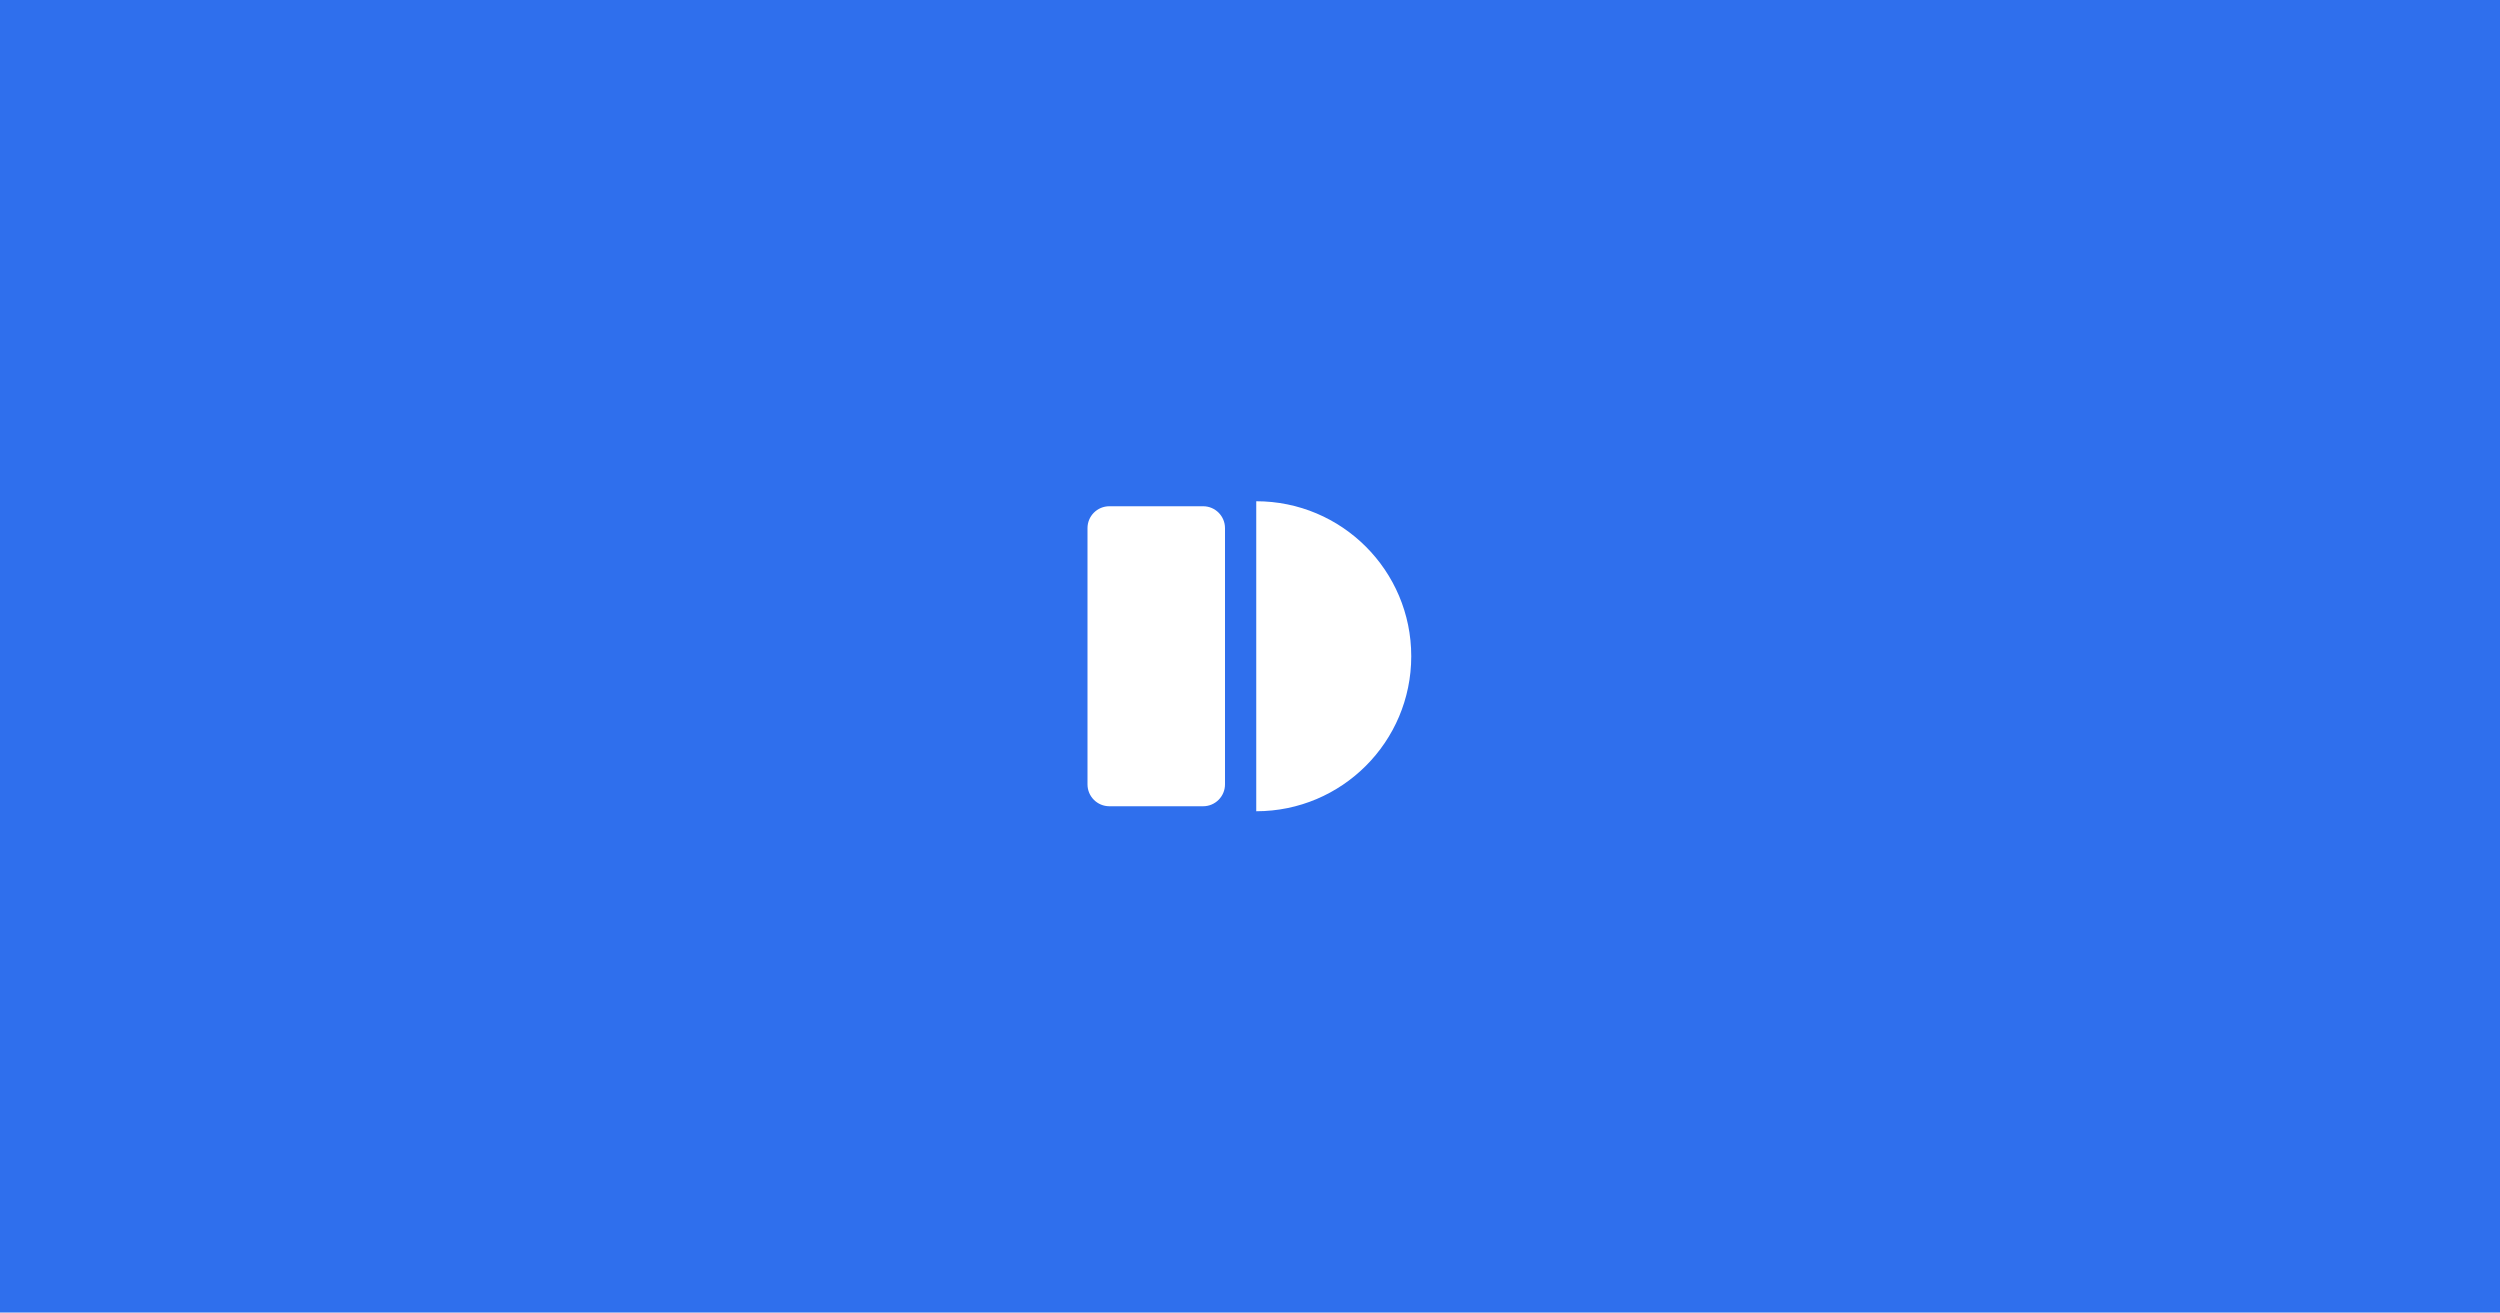
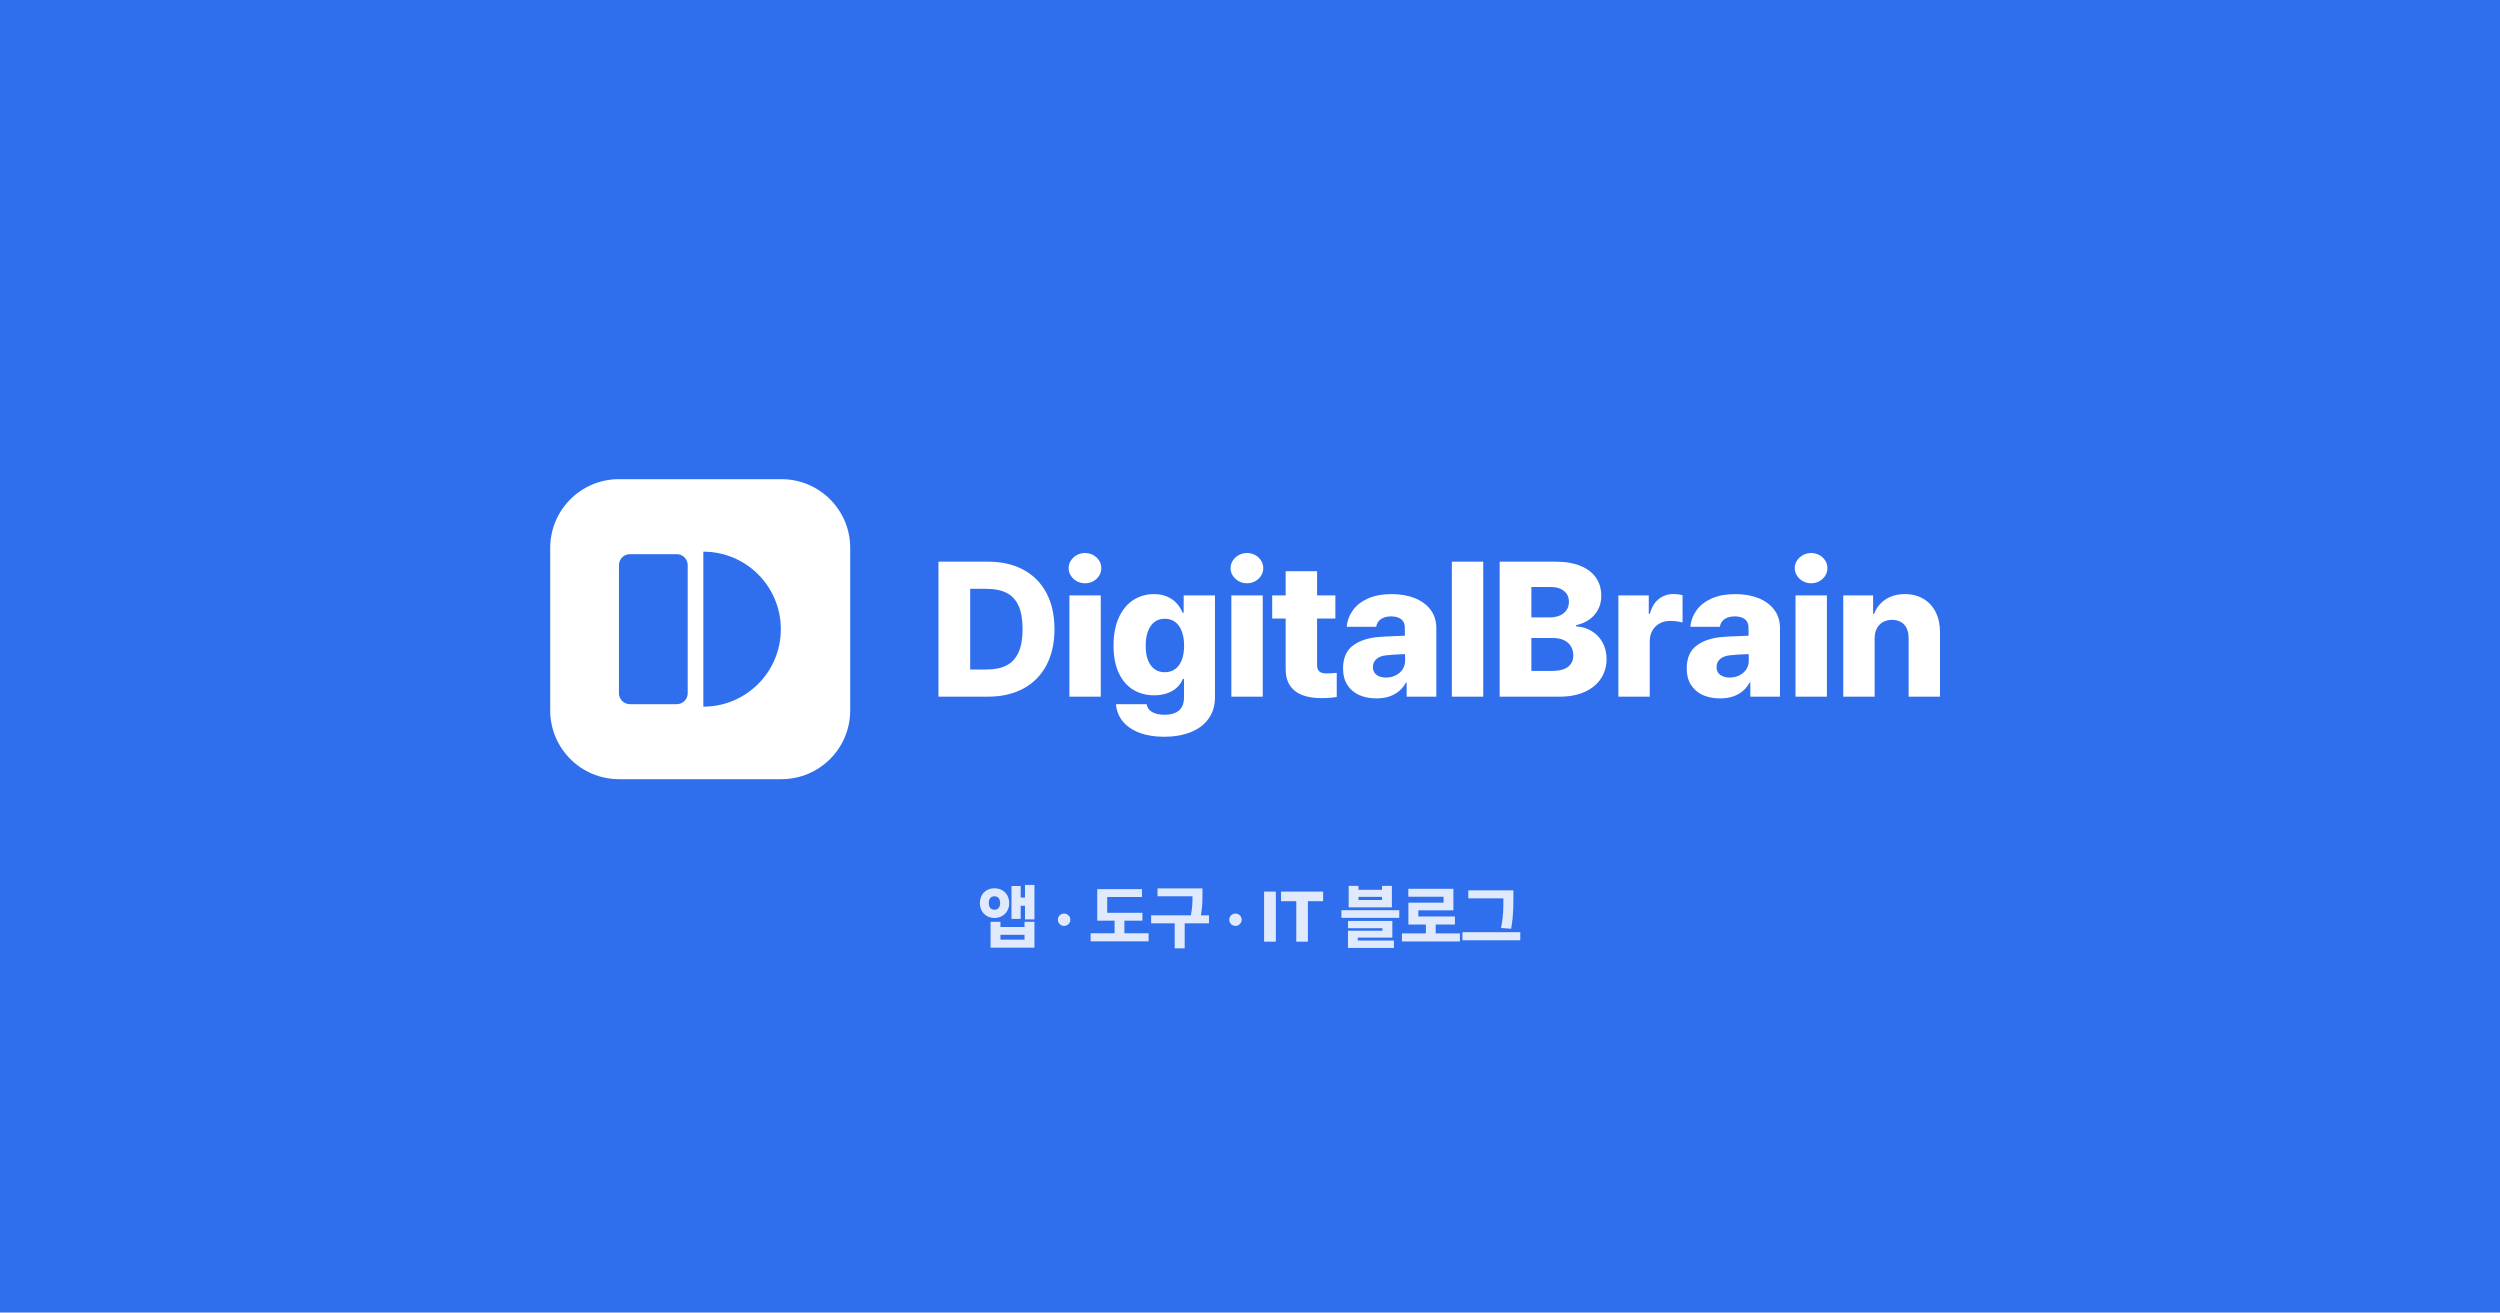
<svg xmlns="http://www.w3.org/2000/svg" viewBox="0 0 1200 630" width="1200" height="630">
  <rect width="1200" height="630" fill="#2f6fed" />
-   <g transform="translate(456 171) scale(3)">
-     <path fill="#fff" d="M25.5 24H40.5a3.5 3.5 0 0 1 3.5 3.5V68.5a3.5 3.5 0 0 1-3.5 3.5H25.5a3.5 3.5 0 0 1-3.5-3.5V27.5a3.5 3.5 0 0 1 3.5-3.5Z M49 23.2a24.8 24.8 0 0 1 0 49.6Z" />
+   <g transform="translate(264.1 230) scale(1.5)">
+     <rect width="96" height="96" rx="22" fill="#fff" />
+     <path fill="#2f6fed" d="M25.5 24H40.5a3.5 3.5 0 0 1 3.5 3.5V68.5a3.5 3.5 0 0 1-3.5 3.5H25.5a3.5 3.5 0 0 1-3.5-3.5V27.5a3.5 3.5 0 0 1 3.5-3.5Z M49 23.2a24.8 24.8 0 0 1 0 49.6Z" />
+     <g transform="translate(120.96 69.6)">
+       <path fill="#fff" d="M7.622 0.0V-8.691H18.696Q22.551 -8.691 25.074 -9.999Q27.596 -11.308 28.899 -14.166Q30.201 -17.025 30.201 -21.615Q30.201 -26.235 28.906 -29.094Q27.611 -31.952 25.05 -33.23Q22.489 -34.509 18.603 -34.509H7.428V-43.2H19.096Q25.677 -43.2 30.474 -40.612Q35.272 -38.023 37.839 -33.16Q40.406 -28.298 40.406 -21.615Q40.406 -14.917 37.831 -10.054Q35.257 -5.191 30.453 -2.596Q25.648 0.0 19.1 0.0ZM13.431 0.0H3.287V-43.2H13.431Z M45.18 -32.4H55.22V0.0H45.18ZM44.931 -41.126Q44.931 -42.441 45.656 -43.555Q46.381 -44.668 47.577 -45.318Q48.772 -45.968 50.177 -45.968Q51.597 -45.968 52.793 -45.318Q53.988 -44.668 54.691 -43.555Q55.393 -42.441 55.393 -41.126Q55.393 -39.826 54.691 -38.705Q53.988 -37.584 52.793 -36.934Q51.597 -36.284 50.177 -36.284Q48.772 -36.284 47.577 -36.934Q46.381 -37.584 45.656 -38.705Q44.931 -39.826 44.931 -41.126Z M60.085 2.41H69.868Q70.225 4.136 71.727 4.962Q73.23 5.787 75.7 5.787Q78.6 5.787 80.229 4.44Q81.858 3.094 81.858 0.101V-5.652H81.485Q80.83 -4.084 79.605 -2.936Q78.38 -1.787 76.516 -1.11Q74.652 -0.432 72.283 -0.432Q68.615 -0.432 65.685 -2.169Q62.755 -3.905 61.033 -7.463Q59.31 -11.02 59.31 -16.332Q59.31 -21.765 61.07 -25.48Q62.831 -29.195 65.76 -31.006Q68.69 -32.818 72.253 -32.818Q74.711 -32.818 76.546 -31.983Q78.38 -31.148 79.508 -29.878Q80.637 -28.608 81.425 -26.863H81.752V-32.4H91.763V0.175Q91.763 4.172 89.718 7.038Q87.673 9.903 83.993 11.366Q80.312 12.829 75.43 12.829Q70.921 12.829 67.525 11.522Q64.129 10.216 62.233 7.872Q60.338 5.529 60.085 2.41ZM81.887 -16.288Q81.887 -18.953 81.151 -20.91Q80.415 -22.868 79.032 -23.902Q77.649 -24.936 75.701 -24.936Q73.753 -24.936 72.385 -23.88Q71.017 -22.824 70.304 -20.867Q69.59 -18.909 69.59 -16.288Q69.59 -13.653 70.304 -11.763Q71.017 -9.872 72.385 -8.846Q73.753 -7.819 75.701 -7.819Q77.634 -7.819 79.024 -8.831Q80.415 -9.843 81.151 -11.748Q81.887 -13.654 81.887 -16.288Z M97.004 -32.4H107.044V0.0H97.004ZM96.756 -41.126Q96.756 -42.441 97.481 -43.555Q98.206 -44.668 99.401 -45.318Q100.597 -45.968 102.002 -45.968Q103.421 -45.968 104.617 -45.318Q105.813 -44.668 106.515 -43.555Q107.218 -42.441 107.218 -41.126Q107.218 -39.826 106.515 -38.705Q105.813 -37.584 104.617 -36.934Q103.421 -36.284 102.002 -36.284Q100.597 -36.284 99.401 -36.934Q98.206 -37.584 97.481 -38.705Q96.756 -39.826 96.756 -41.126Z M130.295 -24.997H110.076V-32.4H130.295ZM124.438 -40.157V-10.164Q124.438 -9.186 124.757 -8.592Q125.077 -7.998 125.664 -7.745Q126.251 -7.492 127.144 -7.447Q128.32 -7.402 130.727 -7.612V0.089Q128.59 0.463 125.751 0.463Q122.133 0.463 119.586 -0.56Q117.04 -1.582 115.689 -3.694Q114.339 -5.806 114.384 -8.986V-40.157Z M149.143 -13.463 146.463 -13.224Q144.534 -13.03 143.414 -12.025Q142.293 -11.021 142.293 -9.446Q142.293 -8.405 142.82 -7.654Q143.348 -6.903 144.314 -6.509Q145.28 -6.115 146.483 -6.115Q148.207 -6.115 149.605 -6.814Q151.003 -7.513 151.807 -8.747Q152.611 -9.982 152.611 -11.53L152.521 -22.109Q152.521 -23.252 152.008 -24.061Q151.495 -24.869 150.485 -25.278Q149.474 -25.686 148.109 -25.686Q146.131 -25.686 144.882 -24.83Q143.632 -23.974 143.351 -22.366H133.928Q134.196 -25.306 135.919 -27.688Q137.642 -30.07 140.784 -31.444Q143.926 -32.818 148.302 -32.818Q152.413 -32.818 155.638 -31.555Q158.864 -30.291 160.728 -27.846Q162.591 -25.4 162.591 -21.992V0.0H153.106V-4.506H152.868Q152.001 -2.892 150.665 -1.774Q149.329 -0.655 147.533 -0.052Q145.737 0.551 143.427 0.551Q140.279 0.551 137.885 -0.53Q135.492 -1.611 134.12 -3.766Q132.748 -5.921 132.748 -9.009Q132.748 -14.081 136.051 -16.454Q139.354 -18.828 144.74 -19.141Q145.742 -19.246 150.198 -19.409L152.969 -19.528L153.029 -13.64Q151.591 -13.595 149.143 -13.463Z M177.606 0.0H167.566V-43.2H177.606Z M182.868 -43.2H200.726Q205.457 -43.2 208.755 -41.843Q212.054 -40.487 213.718 -38.026Q215.383 -35.566 215.383 -32.239Q215.383 -29.839 214.368 -27.899Q213.353 -25.959 211.547 -24.675Q209.74 -23.391 207.351 -22.899V-22.482Q209.98 -22.362 212.211 -21.049Q214.443 -19.737 215.756 -17.418Q217.068 -15.098 217.068 -12.042Q217.068 -8.565 215.299 -5.842Q213.53 -3.119 210.143 -1.559Q206.756 0.0 202.073 0.0H182.868ZM206.428 -13.227Q206.428 -14.895 205.64 -16.166Q204.851 -17.438 203.37 -18.107Q201.89 -18.775 199.88 -18.775H193.012V-8.241H199.672Q201.963 -8.241 203.466 -8.843Q204.969 -9.446 205.699 -10.555Q206.428 -11.663 206.428 -13.227ZM205.028 -30.333Q205.028 -31.807 204.32 -32.878Q203.613 -33.949 202.303 -34.522Q200.994 -35.094 199.195 -35.094H193.012V-25.366H199.016Q200.757 -25.366 202.126 -25.975Q203.495 -26.585 204.262 -27.693Q205.028 -28.801 205.028 -30.333Z M220.852 -32.4H230.578V-26.547H230.936Q231.786 -29.683 233.791 -31.265Q235.795 -32.847 238.524 -32.847Q239.926 -32.847 241.389 -32.502V-23.709Q240.731 -23.963 239.551 -24.105Q238.371 -24.247 237.386 -24.247Q235.524 -24.247 234.057 -23.442Q232.59 -22.638 231.741 -21.155Q230.892 -19.673 230.892 -17.75V0.0H220.852Z M259.117 -13.463 256.437 -13.224Q254.508 -13.03 253.387 -12.025Q252.267 -11.021 252.267 -9.446Q252.267 -8.405 252.794 -7.654Q253.322 -6.903 254.287 -6.509Q255.253 -6.115 256.457 -6.115Q258.181 -6.115 259.579 -6.814Q260.977 -7.513 261.781 -8.747Q262.585 -9.982 262.585 -11.53L262.495 -22.109Q262.495 -23.252 261.982 -24.061Q261.469 -24.869 260.459 -25.278Q259.448 -25.686 258.083 -25.686Q256.105 -25.686 254.855 -24.83Q253.606 -23.974 253.325 -22.366H243.902Q244.17 -25.306 245.893 -27.688Q247.616 -30.07 250.758 -31.444Q253.9 -32.818 258.276 -32.818Q262.387 -32.818 265.612 -31.555Q268.838 -30.291 270.701 -27.846Q272.565 -25.4 272.565 -21.992V0.0H263.08V-4.506H262.842Q261.975 -2.892 260.639 -1.774Q259.303 -0.655 257.507 -0.052Q255.711 0.551 253.4 0.551Q250.253 0.551 247.859 -0.53Q245.466 -1.611 244.094 -3.766Q242.722 -5.921 242.722 -9.009Q242.722 -14.081 246.025 -16.454Q249.328 -18.828 254.714 -19.141Q255.716 -19.246 260.172 -19.409L262.943 -19.528L263.003 -13.64Q261.565 -13.595 259.117 -13.463Z M277.54 -32.4H287.58V0.0H277.54ZM277.291 -41.126Q277.291 -42.441 278.016 -43.555Q278.741 -44.668 279.937 -45.318Q281.132 -45.968 282.537 -45.968Q283.957 -45.968 285.152 -45.318Q286.348 -44.668 287.051 -43.555Q287.753 -42.441 287.753 -41.126Q287.753 -39.826 287.051 -38.705Q286.348 -37.584 285.152 -36.934Q283.957 -36.284 282.537 -36.284Q281.132 -36.284 279.937 -36.934Q278.741 -37.584 278.016 -38.705Q277.291 -39.826 277.291 -41.126Z M302.856 0.0H292.816V-32.4H302.362V-26.518H302.689Q303.807 -29.458 306.382 -31.138Q308.957 -32.818 312.537 -32.818Q315.923 -32.818 318.46 -31.318Q320.996 -29.817 322.384 -27.073Q323.772 -24.328 323.772 -20.676V0.0H313.732V-18.742Q313.732 -20.572 313.114 -21.867Q312.497 -23.162 311.306 -23.869Q310.115 -24.576 308.419 -24.576Q306.753 -24.576 305.488 -23.854Q304.224 -23.132 303.54 -21.786Q302.856 -20.44 302.856 -18.551Z" />
+     </g>
+   </g>
+   <g transform="translate(469.47 452.0)">
+     <path fill="#fff" fill-opacity="0.85" d="M14.941 -18.494Q14.941 -16.468 14.04 -14.841Q13.139 -13.213 11.52 -12.304Q9.901 -11.394 7.867 -11.369Q5.858 -11.394 4.251 -12.304Q2.644 -13.213 1.76 -14.841Q0.876 -16.468 0.876 -18.494Q0.876 -20.578 1.76 -22.206Q2.644 -23.834 4.251 -24.73Q5.858 -25.627 7.867 -25.619Q9.901 -25.627 11.52 -24.73Q13.139 -23.834 14.04 -22.206Q14.941 -20.578 14.941 -18.494ZM5.138 -18.494Q5.138 -17.475 5.477 -16.759Q5.816 -16.043 6.427 -15.675Q7.039 -15.307 7.867 -15.307Q8.702 -15.307 9.31 -15.675Q9.918 -16.043 10.257 -16.759Q10.596 -17.475 10.596 -18.494Q10.596 -19.572 10.257 -20.313Q9.918 -21.054 9.31 -21.422Q8.702 -21.79 7.867 -21.79Q7.039 -21.79 6.427 -21.422Q5.816 -21.054 5.477 -20.325Q5.138 -19.597 5.138 -18.494ZM27.066 -10.7H22.521V-27.246H27.066ZM23.893 -17.254H19.21V-21.149H23.893ZM20.457 -10.932H16.045V-26.732H20.457ZM10.75 -7.03H22.304V-9.547H27.066V2.867H6.005V-9.547H10.75ZM22.304 -0.962V-3.293H10.75V-0.962Z M38.307 -10.55Q38.307 -11.34 38.702 -12.026Q39.097 -12.712 39.796 -13.107Q40.494 -13.502 41.309 -13.502Q42.099 -13.502 42.785 -13.107Q43.471 -12.712 43.891 -12.026Q44.311 -11.34 44.311 -10.55Q44.311 -9.735 43.891 -9.049Q43.471 -8.363 42.785 -7.952Q42.099 -7.54 41.309 -7.54Q40.494 -7.54 39.796 -7.952Q39.097 -8.363 38.702 -9.049Q38.307 -9.735 38.307 -10.55Z M78.896 -10.081H57.206V-13.859H78.896ZM81.858 -0.152H54.029V-4.048H81.858ZM70.241 -2.85H65.53V-12.128H70.241ZM78.697 -21.452H61.984V-12.162H57.206V-25.231H78.697Z M105.463 -21.792H86.134V-25.554H105.463ZM110.845 -8.808H83.074V-12.645H110.845ZM99.186 3.207H94.383V-9.939H99.186ZM106.489 -10.381 101.769 -10.889Q102.326 -13.289 102.587 -15.369Q102.849 -17.449 102.899 -19.056Q102.948 -20.663 102.948 -22.809V-25.554H107.718V-22.814Q107.718 -20.471 107.656 -18.856Q107.594 -17.241 107.32 -15.074Q107.046 -12.906 106.489 -10.381Z M120.561 -10.55Q120.561 -11.34 120.956 -12.026Q121.351 -12.712 122.05 -13.107Q122.748 -13.502 123.564 -13.502Q124.353 -13.502 125.039 -13.107Q125.725 -12.712 126.146 -12.026Q126.566 -11.34 126.566 -10.55Q126.566 -9.735 126.146 -9.049Q125.725 -8.363 125.039 -7.952Q124.353 -7.54 123.564 -7.54Q122.748 -7.54 122.05 -7.952Q121.351 -8.363 120.956 -9.049Q120.561 -9.735 120.561 -10.55Z M142.937 0.0H137.293V-24.039H142.937Z M145.423 -24.039H165.631V-19.428H158.32V0.0H152.742V-19.428H145.423Z M182.59 -24.895H193.891V-26.773H198.636V-16.493H177.895V-26.773H182.59ZM193.891 -20.014V-21.499H182.59V-20.014ZM202.181 -11.419H174.409V-15.114H202.181ZM198.853 -1.955H182.249V0.57H177.554V-5.234H194.116V-6.478H177.563V-9.949H198.853ZM199.599 3.009H177.554V-0.553H199.599Z M231.283 -0.086H203.454V-3.981H231.283ZM219.667 -2.367H214.955V-9.496H219.667ZM228.164 -15.029H211.335V-10.129H206.565V-18.732H223.452V-21.576H206.524V-25.388H228.164ZM228.886 -8.231H206.565V-12.093H228.886Z M254.687 -20.789H235.321V-24.626H254.687ZM260.27 -0.683H232.499V-4.545H260.27ZM255.881 -6.2 251.02 -6.565Q251.559 -9.262 251.812 -11.673Q252.066 -14.084 252.115 -16.044Q252.165 -18.003 252.165 -20.794V-24.626H256.952V-20.794Q256.952 -17.844 256.89 -15.939Q256.827 -14.034 256.607 -11.573Q256.388 -9.113 255.881 -6.2Z" />
  </g>
</svg>
